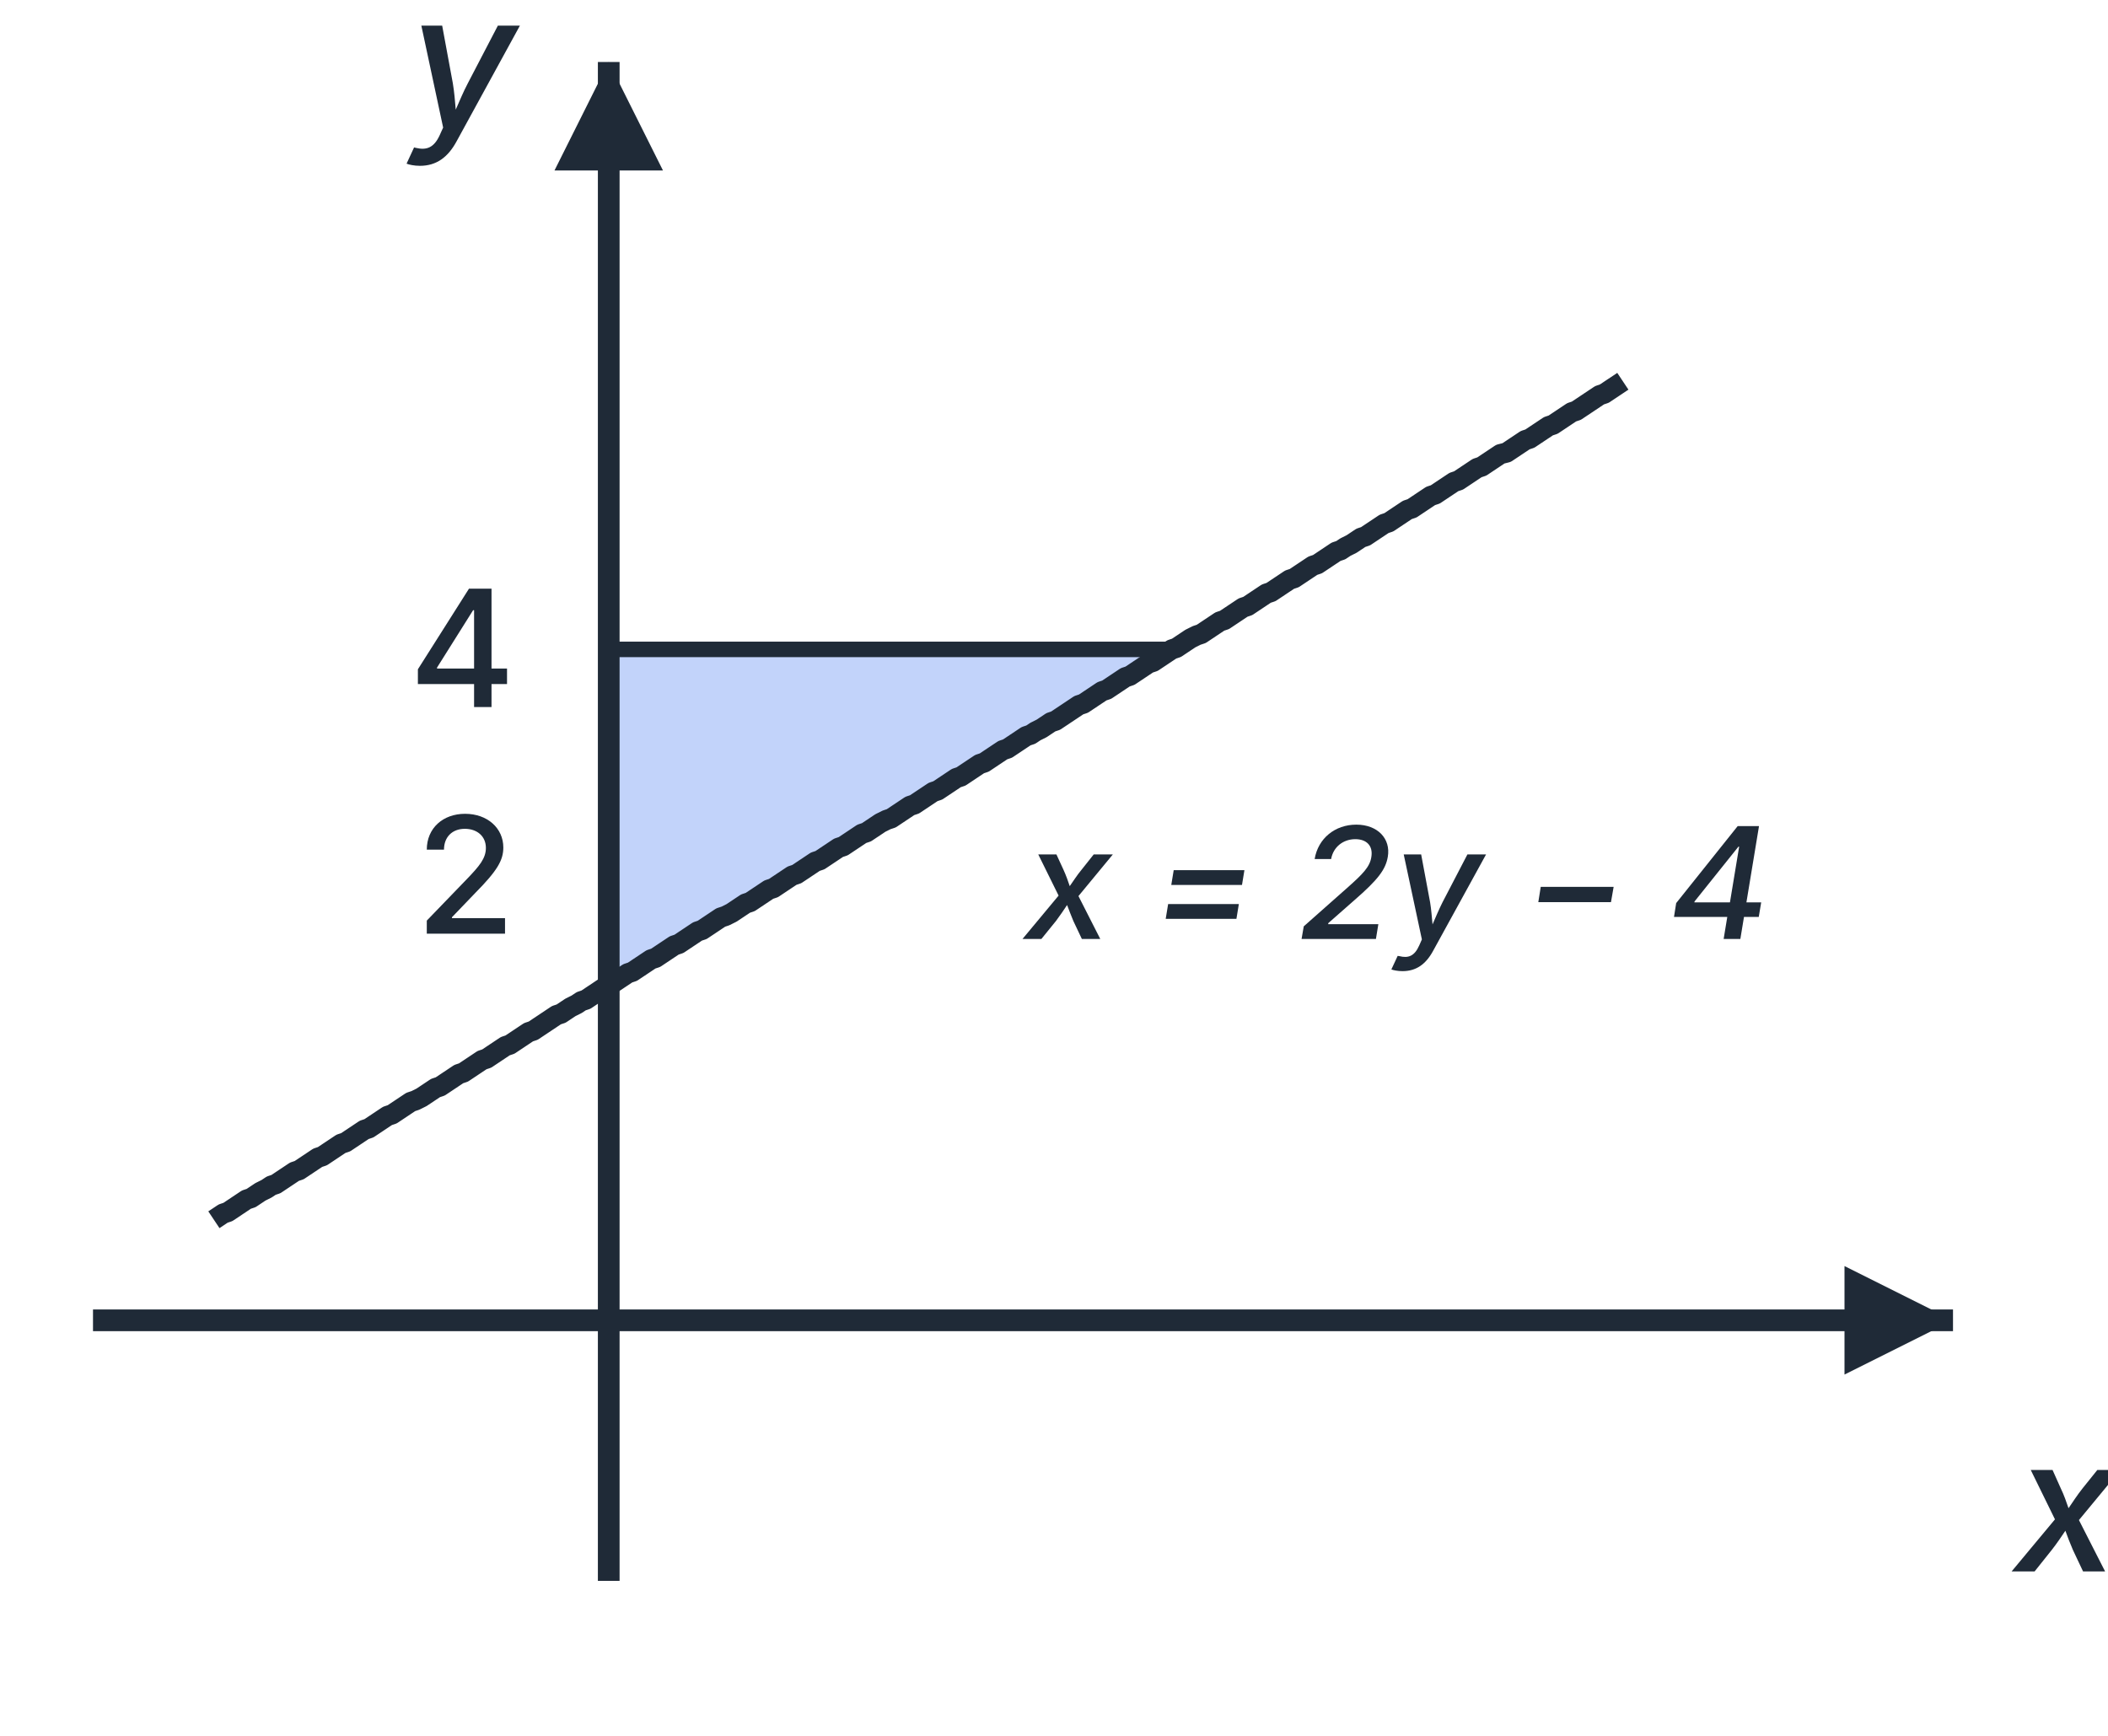
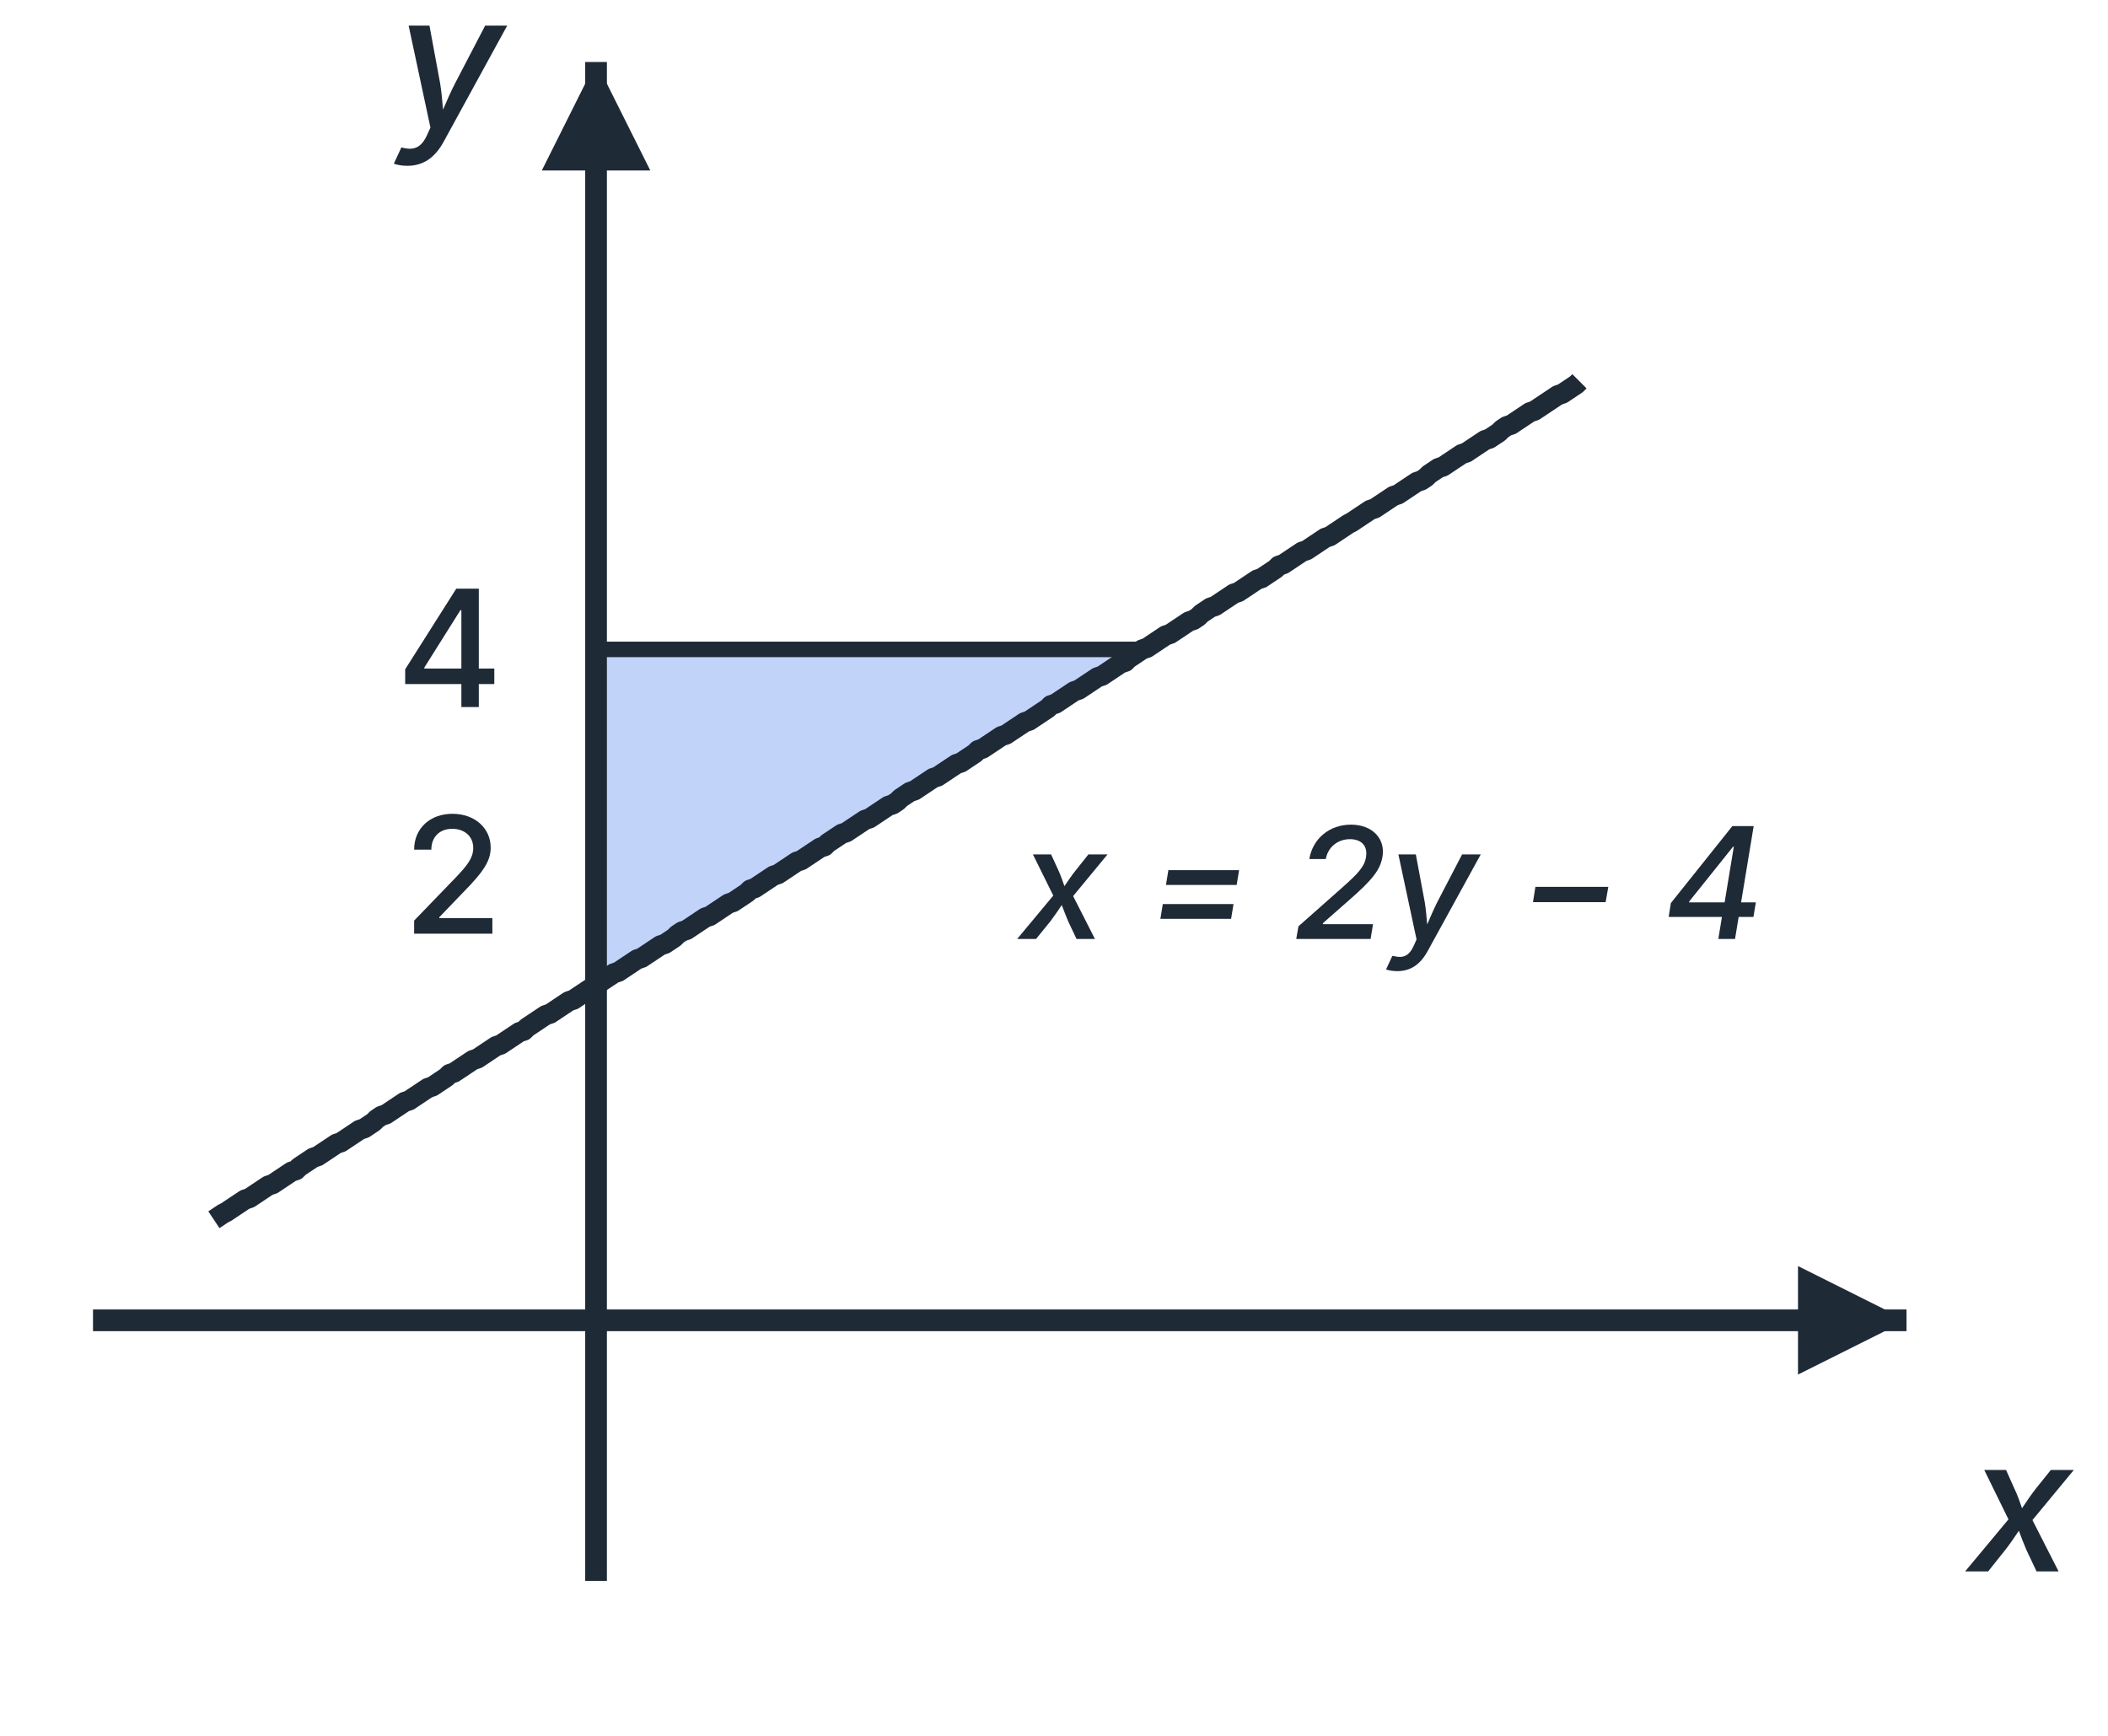
<svg xmlns="http://www.w3.org/2000/svg" viewBox="0 0 136 112" width="136" height="112" font-family="Inter, Arial, sans-serif">
-   <polygon points="39.3,63.6 39.5,63.5 39.6,63.4 39.8,63.2 40.0,63.1 40.2,63.0 40.4,62.9 40.5,62.8 40.7,62.7 40.9,62.6 41.1,62.5 41.3,62.4 41.5,62.3 41.6,62.2 41.8,62.1 42.0,61.9 42.2,61.8 42.4,61.7 42.5,61.6 42.7,61.5 42.9,61.4 43.1,61.3 43.3,61.2 43.5,61.1 43.6,61.0 43.8,60.9 44.0,60.8 44.2,60.6 44.4,60.5 44.5,60.4 44.7,60.3 44.9,60.2 45.1,60.1 45.3,60.0 45.5,59.9 45.6,59.8 45.8,59.7 46.0,59.6 46.2,59.5 46.4,59.4 46.5,59.2 46.7,59.1 46.9,59.0 47.1,58.9 47.3,58.8 47.5,58.7 47.6,58.6 47.8,58.5 48.0,58.4 48.2,58.3 48.4,58.2 48.5,58.1 48.7,57.9 48.9,57.8 49.1,57.7 49.3,57.6 49.5,57.5 49.6,57.4 49.8,57.3 50.0,57.2 50.2,57.1 50.4,57.0 50.5,56.9 50.7,56.8 50.9,56.6 51.1,56.5 51.3,56.4 51.5,56.3 51.6,56.2 51.8,56.1 52.0,56.0 52.2,55.9 52.4,55.8 52.5,55.7 52.7,55.6 52.9,55.5 53.1,55.4 53.3,55.2 53.5,55.1 53.6,55.0 53.8,54.9 54.0,54.8 54.2,54.7 54.4,54.6 54.5,54.5 54.7,54.4 54.9,54.3 55.1,54.2 55.3,54.1 55.5,53.9 55.6,53.8 55.8,53.7 56.0,53.6 56.2,53.5 56.4,53.4 56.5,53.3 56.7,53.2 56.9,53.1 57.1,53.0 57.3,52.9 57.5,52.8 57.6,52.6 57.8,52.5 58.0,52.4 58.2,52.3 58.4,52.2 58.5,52.1 58.7,52.0 58.9,51.9 59.1,51.8 59.3,51.7 59.5,51.6 59.6,51.5 59.8,51.4 60.0,51.2 60.2,51.1 60.4,51.0 60.5,50.9 60.7,50.8 60.9,50.7 61.1,50.6 61.3,50.5 61.5,50.4 61.6,50.3 61.8,50.2 62.0,50.1 62.2,49.9 62.4,49.8 62.5,49.7 62.7,49.6 62.9,49.5 63.1,49.4 63.3,49.3 63.5,49.2 63.6,49.1 63.8,49.0 64.0,48.9 64.2,48.8 64.4,48.6 64.5,48.5 64.7,48.4 64.9,48.3 65.1,48.2 65.3,48.1 65.5,48.0 65.6,47.9 65.8,47.8 66.0,47.7 66.2,47.6 66.4,47.5 66.5,47.4 66.7,47.2 66.9,47.1 67.1,47.0 67.3,46.9 67.5,46.8 67.6,46.7 67.8,46.6 68.0,46.5 68.2,46.4 68.4,46.3 68.5,46.2 68.7,46.1 68.9,45.9 69.1,45.8 69.3,45.7 69.5,45.6 69.6,45.5 69.8,45.4 70.0,45.3 70.2,45.2 70.4,45.1 70.5,45.0 70.7,44.9 70.9,44.8 71.1,44.6 71.3,44.5 71.5,44.4 71.6,44.3 71.8,44.2 72.0,44.1 72.2,44.0 72.4,43.9 72.5,43.8 72.7,43.7 72.9,43.6 73.1,43.5 73.3,43.4 73.5,43.2 73.6,43.1 73.8,43.0 74.0,42.9 74.2,42.8 74.4,42.7 74.5,42.6 74.7,42.5 74.9,42.4 75.1,42.3 75.3,42.2 75.5,42.1 75.6,41.9 39.3,41.9 39.3,42.1 39.3,42.2 39.3,42.3 39.3,42.4 39.3,42.5 39.3,42.6 39.3,42.7 39.3,42.8 39.3,42.9 39.3,43.0 39.3,43.1 39.3,43.2 39.3,43.4 39.3,43.5 39.3,43.6 39.3,43.7 39.3,43.8 39.3,43.9 39.3,44.0 39.3,44.1 39.3,44.2 39.3,44.3 39.3,44.4 39.3,44.5 39.3,44.6 39.3,44.8 39.3,44.9 39.3,45.0 39.3,45.1 39.3,45.2 39.3,45.3 39.3,45.4 39.3,45.5 39.3,45.6 39.3,45.7 39.3,45.8 39.3,45.9 39.3,46.1 39.3,46.2 39.3,46.3 39.3,46.4 39.3,46.5 39.3,46.6 39.3,46.7 39.3,46.8 39.3,46.9 39.3,47.0 39.3,47.1 39.3,47.2 39.3,47.4 39.3,47.5 39.3,47.6 39.3,47.7 39.3,47.8 39.3,47.9 39.3,48.0 39.3,48.1 39.3,48.2 39.3,48.3 39.3,48.4 39.3,48.5 39.3,48.6 39.3,48.8 39.3,48.9 39.3,49.0 39.3,49.1 39.3,49.2 39.3,49.3 39.3,49.4 39.3,49.5 39.3,49.6 39.3,49.7 39.3,49.8 39.3,49.9 39.3,50.1 39.3,50.2 39.3,50.3 39.3,50.4 39.3,50.5 39.3,50.6 39.3,50.7 39.3,50.8 39.3,50.9 39.3,51.0 39.3,51.1 39.3,51.2 39.3,51.4 39.3,51.5 39.3,51.6 39.3,51.7 39.3,51.8 39.3,51.9 39.3,52.0 39.3,52.1 39.3,52.2 39.3,52.3 39.3,52.4 39.3,52.5 39.3,52.6 39.3,52.8 39.3,52.9 39.3,53.0 39.3,53.1 39.3,53.2 39.3,53.3 39.3,53.4 39.3,53.5 39.3,53.6 39.3,53.7 39.3,53.8 39.3,53.9 39.3,54.1 39.3,54.2 39.3,54.3 39.3,54.4 39.3,54.5 39.3,54.6 39.3,54.7 39.3,54.8 39.3,54.9 39.3,55.0 39.3,55.1 39.3,55.2 39.3,55.4 39.3,55.5 39.3,55.6 39.3,55.7 39.3,55.8 39.3,55.9 39.3,56.0 39.3,56.1 39.3,56.2 39.3,56.3 39.3,56.4 39.3,56.5 39.3,56.6 39.3,56.8 39.3,56.9 39.3,57.0 39.3,57.1 39.3,57.2 39.3,57.3 39.3,57.4 39.3,57.5 39.3,57.6 39.3,57.7 39.3,57.8 39.3,57.9 39.3,58.1 39.3,58.2 39.3,58.3 39.3,58.4 39.3,58.5 39.3,58.6 39.3,58.7 39.3,58.8 39.3,58.9 39.3,59.0 39.3,59.1 39.3,59.2 39.3,59.4 39.3,59.5 39.3,59.6 39.3,59.7 39.3,59.8 39.3,59.9 39.3,60.0 39.3,60.1 39.3,60.2 39.3,60.3 39.3,60.4 39.3,60.5 39.3,60.6 39.3,60.8 39.3,60.9 39.3,61.0 39.3,61.1 39.3,61.2 39.3,61.3 39.3,61.4 39.3,61.5 39.3,61.6 39.3,61.7 39.3,61.8 39.3,61.9 39.3,62.1 39.3,62.2 39.3,62.3 39.3,62.4 39.3,62.5 39.3,62.6 39.3,62.7 39.3,62.8 39.3,62.9 39.3,63.0 39.3,63.1 39.3,63.2 39.3,63.4 39.3,63.5 39.3,63.6" fill="#2563eb" fill-opacity="0.28" stroke="none" />
-   <line x1="6.0" y1="85.189" x2="126.0" y2="85.189" stroke="#1f2a37" stroke-width="1.4" />
-   <path d="M126.0,85.189 l-7,-3.5 v7 z" fill="#1f2a37" />
-   <line x1="39.273" y1="102.0" x2="39.273" y2="4.0" stroke="#1f2a37" stroke-width="1.4" />
-   <path d="M39.273,4.0 l-3.5,7 h7 z" fill="#1f2a37" />
-   <text x="130.0" y="101.389" text-anchor="start" font-size="12" fill="#1f2a37" font-weight="500" font-style="italic">x</text>
-   <text x="33.273" y="8.2" text-anchor="end" font-size="12" fill="#1f2a37" font-weight="500" font-style="italic">y</text>
-   <polyline points="13.8,78.7 14.1,78.5 14.4,78.3 14.7,78.2 15.0,78.0 15.3,77.8 15.6,77.6 15.9,77.4 16.2,77.3 16.5,77.1 16.8,76.9 17.2,76.7 17.5,76.5 17.8,76.4 18.1,76.2 18.4,76.0 18.7,75.8 19.0,75.6 19.3,75.5 19.6,75.3 19.9,75.1 20.2,74.9 20.5,74.7 20.8,74.6 21.1,74.4 21.4,74.2 21.7,74.0 22.0,73.8 22.3,73.7 22.6,73.5 22.9,73.3 23.2,73.1 23.5,72.9 23.8,72.8 24.1,72.6 24.4,72.4 24.7,72.2 25.0,72.0 25.3,71.9 25.6,71.7 25.9,71.5 26.2,71.3 26.5,71.1 26.8,71.0 27.2,70.8 27.5,70.6 27.8,70.4 28.1,70.2 28.4,70.1 28.7,69.9 29.0,69.7 29.3,69.5 29.6,69.3 29.9,69.2 30.2,69.0 30.5,68.8 30.8,68.6 31.1,68.4 31.4,68.3 31.7,68.1 32.0,67.9 32.3,67.7 32.6,67.5 32.9,67.4 33.2,67.2 33.5,67.0 33.8,66.8 34.1,66.6 34.4,66.5 34.7,66.3 35.0,66.1 35.3,65.9 35.6,65.7 35.9,65.5 36.2,65.4 36.5,65.2 36.8,65.0 37.2,64.8 37.5,64.6 37.8,64.5 38.1,64.3 38.4,64.1 38.7,63.9 39.0,63.7 39.3,63.6 39.6,63.4 39.9,63.2 40.2,63.0 40.5,62.8 40.8,62.7 41.1,62.5 41.4,62.3 41.7,62.1 42.0,61.9 42.3,61.8 42.6,61.6 42.9,61.4 43.2,61.2 43.5,61.0 43.8,60.9 44.1,60.7 44.4,60.5 44.7,60.3 45.0,60.1 45.3,60.0 45.6,59.8 45.9,59.6 46.2,59.4 46.5,59.2 46.8,59.1 47.2,58.9 47.5,58.7 47.8,58.5 48.1,58.3 48.4,58.2 48.7,58.0 49.0,57.8 49.3,57.6 49.6,57.4 49.9,57.3 50.2,57.1 50.5,56.9 50.8,56.7 51.1,56.5 51.4,56.4 51.7,56.2 52.0,56.0 52.3,55.8 52.6,55.6 52.9,55.5 53.2,55.3 53.5,55.1 53.8,54.9 54.1,54.7 54.4,54.6 54.7,54.4 55.0,54.2 55.3,54.0 55.6,53.8 55.9,53.7 56.2,53.5 56.5,53.3 56.8,53.1 57.2,52.9 57.5,52.8 57.8,52.6 58.1,52.4 58.4,52.2 58.7,52.0 59.0,51.9 59.3,51.7 59.6,51.5 59.9,51.3 60.2,51.1 60.5,51.0 60.8,50.8 61.1,50.6 61.4,50.4 61.7,50.2 62.0,50.1 62.3,49.9 62.6,49.7 62.9,49.5 63.2,49.3 63.5,49.2 63.8,49.0 64.1,48.8 64.4,48.6 64.7,48.4 65.0,48.3 65.3,48.1 65.6,47.9 65.9,47.7 66.2,47.5 66.5,47.4 66.8,47.2 67.2,47.0 67.5,46.8 67.8,46.6 68.1,46.5 68.4,46.3 68.7,46.1 69.0,45.9 69.3,45.7 69.6,45.5 69.9,45.4 70.2,45.2 70.5,45.0 70.8,44.8 71.1,44.6 71.4,44.5 71.7,44.3 72.0,44.1 72.3,43.9 72.6,43.7 72.9,43.6 73.2,43.4 73.5,43.2 73.8,43.0 74.1,42.8 74.4,42.7 74.7,42.5 75.0,42.3 75.3,42.1 75.6,41.9 75.9,41.8 76.2,41.6 76.5,41.4 76.8,41.2 77.2,41.0 77.5,40.9 77.8,40.7 78.1,40.5 78.4,40.3 78.7,40.1 79.0,40.0 79.3,39.8 79.6,39.6 79.9,39.4 80.2,39.2 80.5,39.1 80.8,38.9 81.1,38.7 81.4,38.5 81.7,38.3 82.0,38.2 82.3,38.0 82.6,37.8 82.9,37.6 83.2,37.4 83.5,37.3 83.8,37.1 84.1,36.9 84.4,36.7 84.7,36.5 85.0,36.4 85.3,36.2 85.6,36.0 85.9,35.8 86.2,35.6 86.5,35.5 86.8,35.3 87.2,35.1 87.5,34.9 87.8,34.7 88.1,34.6 88.4,34.4 88.7,34.2 89.0,34.0 89.3,33.8 89.6,33.7 89.9,33.5 90.2,33.3 90.5,33.1 90.8,32.9 91.1,32.8 91.4,32.6 91.7,32.4 92.0,32.2 92.3,32.0 92.6,31.9 92.9,31.7 93.2,31.5 93.5,31.3 93.8,31.1 94.1,31.0 94.4,30.8 94.7,30.6 95.0,30.4 95.3,30.2 95.6,30.1 95.9,29.9 96.2,29.7 96.5,29.5 96.8,29.3 97.2,29.2 97.5,29.0 97.8,28.8 98.1,28.6 98.4,28.4 98.7,28.3 99.0,28.1 99.3,27.9 99.6,27.7 99.9,27.5 100.2,27.4 100.5,27.2 100.8,27.0 101.1,26.8 101.4,26.6 101.7,26.5 102.0,26.3 102.3,26.1 102.6,25.9 102.9,25.7 103.2,25.5 103.5,25.4 103.8,25.2 104.1,25.0 104.4,24.8 104.7,24.6" fill="none" stroke="#1f2a37" stroke-width="1.3" stroke-linejoin="round" />
-   <line x1="39.3" y1="41.9" x2="75.6" y2="41.9" stroke="#1f2a37" stroke-width="1.0" />
-   <text x="33.273" y="45.621" text-anchor="end" font-size="10.5" fill="#1f2a37" font-weight="500">4</text>
-   <text x="33.273" y="60.243" text-anchor="end" font-size="10.5" fill="#1f2a37" font-weight="500">2</text>
-   <text x="90.182" y="60.581" text-anchor="middle" font-size="10" fill="#1f2a37" font-weight="500" font-style="italic">x = 2y − 4</text>
+   <polygon points="38.5,63.6 38.6,63.5 38.8,63.4 39.0,63.2 39.2,63.1 39.3,63.0 39.5,62.9 39.7,62.8 39.9,62.7 40.0,62.6 40.2,62.5 40.4,62.4 40.6,62.3 40.7,62.2 40.9,62.1 41.1,61.9 41.3,61.8 41.5,61.7 41.6,61.6 41.8,61.5 42.0,61.4 42.2,61.3 42.3,61.2 42.5,61.1 42.7,61.0 42.9,60.9 43.0,60.8 43.2,60.6 43.4,60.5 43.6,60.4 43.7,60.3 43.9,60.2 44.1,60.1 44.3,60.0 44.5,59.9 44.6,59.8 44.8,59.7 45.0,59.6 45.2,59.5 45.3,59.4 45.5,59.2 45.7,59.1 45.9,59.0 46.0,58.9 46.2,58.8 46.4,58.7 46.6,58.6 46.7,58.5 46.9,58.4 47.1,58.3 47.3,58.2 47.4,58.1 47.6,57.9 47.8,57.8 48.0,57.7 48.2,57.6 48.3,57.5 48.5,57.4 48.7,57.3 48.9,57.2 49.0,57.1 49.2,57.0 49.4,56.9 49.6,56.8 49.7,56.6 49.9,56.5 50.1,56.4 50.3,56.3 50.4,56.2 50.6,56.1 50.8,56.0 51.0,55.9 51.2,55.8 51.3,55.7 51.5,55.6 51.7,55.5 51.9,55.4 52.0,55.2 52.2,55.1 52.4,55.0 52.6,54.9 52.7,54.8 52.9,54.7 53.1,54.6 53.3,54.5 53.4,54.4 53.6,54.3 53.8,54.2 54.0,54.1 54.2,53.9 54.3,53.8 54.5,53.7 54.7,53.6 54.9,53.5 55.0,53.4 55.2,53.3 55.4,53.2 55.6,53.1 55.7,53.0 55.9,52.9 56.1,52.8 56.3,52.6 56.4,52.5 56.6,52.4 56.8,52.3 57.0,52.2 57.1,52.1 57.3,52.0 57.5,51.9 57.7,51.8 57.9,51.7 58.0,51.6 58.2,51.5 58.4,51.4 58.6,51.2 58.7,51.1 58.9,51.0 59.1,50.9 59.3,50.8 59.4,50.7 59.6,50.6 59.8,50.5 60.0,50.4 60.1,50.3 60.3,50.2 60.5,50.1 60.7,49.9 60.9,49.8 61.0,49.7 61.2,49.6 61.4,49.5 61.6,49.4 61.7,49.3 61.9,49.2 62.1,49.1 62.3,49.0 62.4,48.9 62.6,48.8 62.8,48.6 63.0,48.5 63.1,48.4 63.3,48.3 63.5,48.2 63.7,48.1 63.9,48.0 64.0,47.9 64.2,47.8 64.4,47.7 64.6,47.6 64.7,47.5 64.9,47.4 65.1,47.2 65.3,47.1 65.4,47.0 65.6,46.9 65.8,46.8 66.0,46.7 66.1,46.6 66.3,46.5 66.5,46.4 66.7,46.3 66.8,46.2 67.0,46.1 67.2,45.9 67.4,45.8 67.6,45.7 67.7,45.6 67.9,45.5 68.1,45.4 68.3,45.3 68.4,45.2 68.6,45.1 68.8,45.0 69.0,44.9 69.1,44.8 69.3,44.6 69.5,44.5 69.7,44.4 69.8,44.3 70.0,44.2 70.2,44.1 70.4,44.0 70.6,43.9 70.7,43.8 70.9,43.7 71.1,43.6 71.3,43.5 71.4,43.4 71.6,43.2 71.8,43.1 72.0,43.0 72.1,42.9 72.3,42.8 72.5,42.7 72.7,42.6 72.8,42.5 73.0,42.4 73.2,42.3 73.4,42.2 73.6,42.1 73.7,41.9 38.5,41.9 38.5,42.1 38.5,42.2 38.5,42.3 38.5,42.4 38.5,42.5 38.5,42.6 38.5,42.7 38.5,42.8 38.5,42.9 38.5,43.0 38.5,43.1 38.5,43.2 38.5,43.4 38.5,43.5 38.5,43.6 38.5,43.7 38.5,43.8 38.5,43.9 38.5,44.0 38.5,44.1 38.5,44.2 38.5,44.3 38.5,44.4 38.5,44.5 38.5,44.6 38.5,44.8 38.5,44.9 38.5,45.0 38.5,45.1 38.5,45.2 38.5,45.3 38.5,45.4 38.5,45.5 38.5,45.6 38.5,45.7 38.5,45.8 38.5,45.9 38.5,46.1 38.5,46.2 38.5,46.3 38.5,46.4 38.5,46.5 38.5,46.6 38.5,46.7 38.5,46.8 38.5,46.9 38.5,47.0 38.5,47.1 38.5,47.2 38.5,47.4 38.5,47.5 38.5,47.6 38.5,47.7 38.5,47.8 38.5,47.9 38.5,48.0 38.5,48.1 38.5,48.2 38.5,48.3 38.5,48.4 38.5,48.5 38.5,48.6 38.5,48.8 38.5,48.9 38.5,49.0 38.5,49.1 38.5,49.2 38.5,49.3 38.5,49.4 38.5,49.5 38.5,49.6 38.5,49.7 38.5,49.8 38.5,49.9 38.5,50.1 38.5,50.2 38.5,50.3 38.5,50.4 38.5,50.5 38.5,50.6 38.5,50.7 38.5,50.8 38.5,50.9 38.5,51.0 38.5,51.1 38.5,51.2 38.5,51.4 38.5,51.5 38.5,51.6 38.5,51.7 38.5,51.8 38.5,51.9 38.5,52.0 38.5,52.1 38.5,52.2 38.5,52.3 38.5,52.4 38.5,52.5 38.5,52.6 38.5,52.8 38.5,52.9 38.5,53.0 38.5,53.1 38.5,53.2 38.5,53.3 38.5,53.4 38.5,53.5 38.5,53.6 38.5,53.7 38.5,53.8 38.5,53.9 38.5,54.1 38.5,54.2 38.5,54.3 38.5,54.4 38.5,54.5 38.5,54.6 38.5,54.7 38.5,54.8 38.5,54.9 38.5,55.0 38.5,55.1 38.5,55.2 38.5,55.4 38.5,55.5 38.5,55.6 38.5,55.7 38.5,55.8 38.5,55.9 38.5,56.0 38.5,56.1 38.5,56.2 38.5,56.3 38.5,56.4 38.5,56.5 38.5,56.6 38.5,56.8 38.5,56.9 38.5,57.0 38.5,57.1 38.5,57.2 38.5,57.3 38.5,57.4 38.5,57.5 38.5,57.6 38.5,57.7 38.5,57.8 38.5,57.9 38.5,58.1 38.5,58.2 38.5,58.3 38.5,58.4 38.5,58.5 38.5,58.6 38.5,58.7 38.5,58.8 38.5,58.9 38.5,59.0 38.5,59.1 38.5,59.2 38.5,59.4 38.5,59.5 38.5,59.6 38.5,59.7 38.5,59.8 38.5,59.9 38.5,60.0 38.5,60.1 38.5,60.2 38.5,60.3 38.5,60.4 38.5,60.5 38.5,60.6 38.5,60.8 38.5,60.9 38.5,61.0 38.5,61.1 38.5,61.2 38.5,61.3 38.5,61.4 38.5,61.5 38.5,61.6 38.5,61.7 38.5,61.8 38.5,61.9 38.5,62.1 38.5,62.2 38.5,62.3 38.5,62.4 38.5,62.5 38.5,62.6 38.5,62.7 38.5,62.8 38.5,62.9 38.5,63.0 38.5,63.1 38.5,63.2 38.5,63.4 38.5,63.5 38.5,63.6" fill="#2563eb" fill-opacity="0.28" stroke="none" />
+   <line x1="6.0" y1="85.189" x2="123.0" y2="85.189" stroke="#1f2a37" stroke-width="1.4" />
+   <path d="M123.0,85.189 l-7,-3.5 v7 z" fill="#1f2a37" />
+   <line x1="38.455" y1="102.0" x2="38.455" y2="4.0" stroke="#1f2a37" stroke-width="1.4" />
+   <path d="M38.455,4.0 l-3.5,7 h7 z" fill="#1f2a37" />
+   <text x="127.0" y="101.389" text-anchor="start" font-size="12" fill="#1f2a37" font-weight="500" font-style="italic">x</text>
+   <text x="32.455" y="8.2" text-anchor="end" font-size="12" fill="#1f2a37" font-weight="500" font-style="italic">y</text>
+   <polyline points="13.8,78.7 14.1,78.5 14.4,78.3 14.6,78.2 14.9,78.0 15.2,77.8 15.5,77.6 15.8,77.4 16.1,77.3 16.4,77.1 16.7,76.9 17.0,76.7 17.3,76.5 17.6,76.4 17.9,76.2 18.2,76.0 18.5,75.8 18.8,75.6 19.1,75.5 19.3,75.3 19.6,75.1 19.9,74.9 20.2,74.7 20.5,74.6 20.8,74.4 21.1,74.2 21.4,74.0 21.7,73.8 22.0,73.7 22.3,73.5 22.6,73.3 22.9,73.1 23.2,72.9 23.5,72.8 23.8,72.6 24.1,72.4 24.3,72.2 24.6,72.0 24.9,71.9 25.2,71.7 25.5,71.5 25.8,71.3 26.1,71.1 26.4,71.0 26.7,70.8 27.0,70.6 27.3,70.4 27.6,70.2 27.9,70.1 28.2,69.9 28.5,69.7 28.8,69.5 29.0,69.3 29.3,69.2 29.6,69.0 29.9,68.8 30.2,68.6 30.5,68.4 30.8,68.3 31.1,68.1 31.4,67.9 31.7,67.7 32.0,67.5 32.3,67.4 32.6,67.2 32.9,67.0 33.2,66.8 33.5,66.6 33.8,66.5 34.0,66.3 34.3,66.1 34.6,65.9 34.9,65.7 35.2,65.5 35.5,65.4 35.8,65.2 36.1,65.0 36.4,64.8 36.7,64.6 37.0,64.5 37.3,64.3 37.6,64.1 37.9,63.9 38.2,63.7 38.5,63.6 38.7,63.4 39.0,63.2 39.3,63.0 39.6,62.8 39.9,62.7 40.2,62.5 40.5,62.3 40.8,62.1 41.1,61.9 41.4,61.8 41.7,61.6 42.0,61.4 42.3,61.2 42.6,61.0 42.9,60.9 43.2,60.7 43.5,60.5 43.7,60.3 44.0,60.1 44.3,60.0 44.6,59.8 44.9,59.6 45.2,59.4 45.5,59.2 45.8,59.1 46.1,58.9 46.4,58.7 46.7,58.5 47.0,58.3 47.3,58.2 47.6,58.0 47.9,57.8 48.2,57.6 48.4,57.4 48.7,57.3 49.0,57.1 49.3,56.9 49.6,56.7 49.9,56.5 50.2,56.4 50.5,56.2 50.8,56.0 51.1,55.8 51.4,55.6 51.7,55.5 52.0,55.3 52.3,55.1 52.6,54.9 52.9,54.7 53.2,54.6 53.4,54.4 53.7,54.2 54.0,54.0 54.3,53.8 54.6,53.7 54.9,53.5 55.2,53.3 55.5,53.1 55.8,52.9 56.1,52.8 56.4,52.6 56.7,52.4 57.0,52.2 57.3,52.0 57.6,51.9 57.9,51.7 58.1,51.5 58.4,51.3 58.7,51.1 59.0,51.0 59.3,50.8 59.6,50.6 59.9,50.4 60.2,50.2 60.5,50.1 60.8,49.9 61.1,49.7 61.4,49.5 61.7,49.3 62.0,49.2 62.3,49.0 62.6,48.8 62.9,48.6 63.1,48.4 63.4,48.3 63.7,48.1 64.0,47.9 64.3,47.7 64.6,47.5 64.9,47.4 65.2,47.2 65.5,47.0 65.8,46.8 66.1,46.6 66.4,46.5 66.7,46.3 67.0,46.1 67.3,45.9 67.6,45.7 67.8,45.5 68.1,45.4 68.4,45.2 68.7,45.0 69.0,44.8 69.3,44.6 69.6,44.5 69.9,44.3 70.2,44.1 70.5,43.9 70.8,43.7 71.1,43.6 71.4,43.4 71.7,43.2 72.0,43.0 72.3,42.8 72.6,42.7 72.8,42.5 73.1,42.3 73.4,42.1 73.7,41.9 74.0,41.8 74.3,41.6 74.6,41.4 74.9,41.2 75.2,41.0 75.5,40.9 75.8,40.7 76.1,40.5 76.4,40.3 76.7,40.1 77.0,40.0 77.3,39.8 77.5,39.6 77.8,39.4 78.1,39.2 78.4,39.1 78.7,38.9 79.0,38.7 79.3,38.5 79.6,38.3 79.9,38.2 80.2,38.0 80.5,37.8 80.8,37.6 81.1,37.4 81.4,37.3 81.7,37.1 82.0,36.9 82.3,36.7 82.5,36.5 82.8,36.4 83.1,36.2 83.4,36.0 83.7,35.8 84.0,35.6 84.3,35.5 84.6,35.3 84.9,35.1 85.2,34.9 85.5,34.7 85.8,34.6 86.1,34.4 86.4,34.2 86.7,34.0 87.0,33.8 87.2,33.7 87.5,33.5 87.8,33.3 88.1,33.1 88.4,32.9 88.7,32.8 89.0,32.6 89.3,32.4 89.6,32.2 89.9,32.0 90.2,31.9 90.5,31.7 90.8,31.5 91.1,31.3 91.4,31.1 91.7,31.0 92.0,30.8 92.2,30.6 92.5,30.4 92.8,30.2 93.1,30.1 93.4,29.9 93.7,29.7 94.0,29.5 94.3,29.3 94.6,29.2 94.9,29.0 95.2,28.8 95.5,28.6 95.8,28.4 96.1,28.3 96.4,28.1 96.7,27.9 96.9,27.7 97.2,27.5 97.5,27.4 97.8,27.2 98.1,27.0 98.4,26.8 98.7,26.6 99.0,26.5 99.3,26.3 99.6,26.1 99.9,25.9 100.2,25.7 100.5,25.5 100.8,25.4 101.1,25.2 101.4,25.0 101.7,24.8 101.9,24.6" fill="none" stroke="#1f2a37" stroke-width="1.3" stroke-linejoin="round" />
+   <line x1="38.5" y1="41.9" x2="73.7" y2="41.9" stroke="#1f2a37" stroke-width="1.0" />
+   <text x="32.455" y="45.621" text-anchor="end" font-size="10.5" fill="#1f2a37" font-weight="500">4</text>
+   <text x="32.455" y="60.243" text-anchor="end" font-size="10.5" fill="#1f2a37" font-weight="500">2</text>
+   <text x="89.836" y="60.581" text-anchor="middle" font-size="10" fill="#1f2a37" font-weight="500" font-style="italic">x = 2y − 4</text>
</svg>
